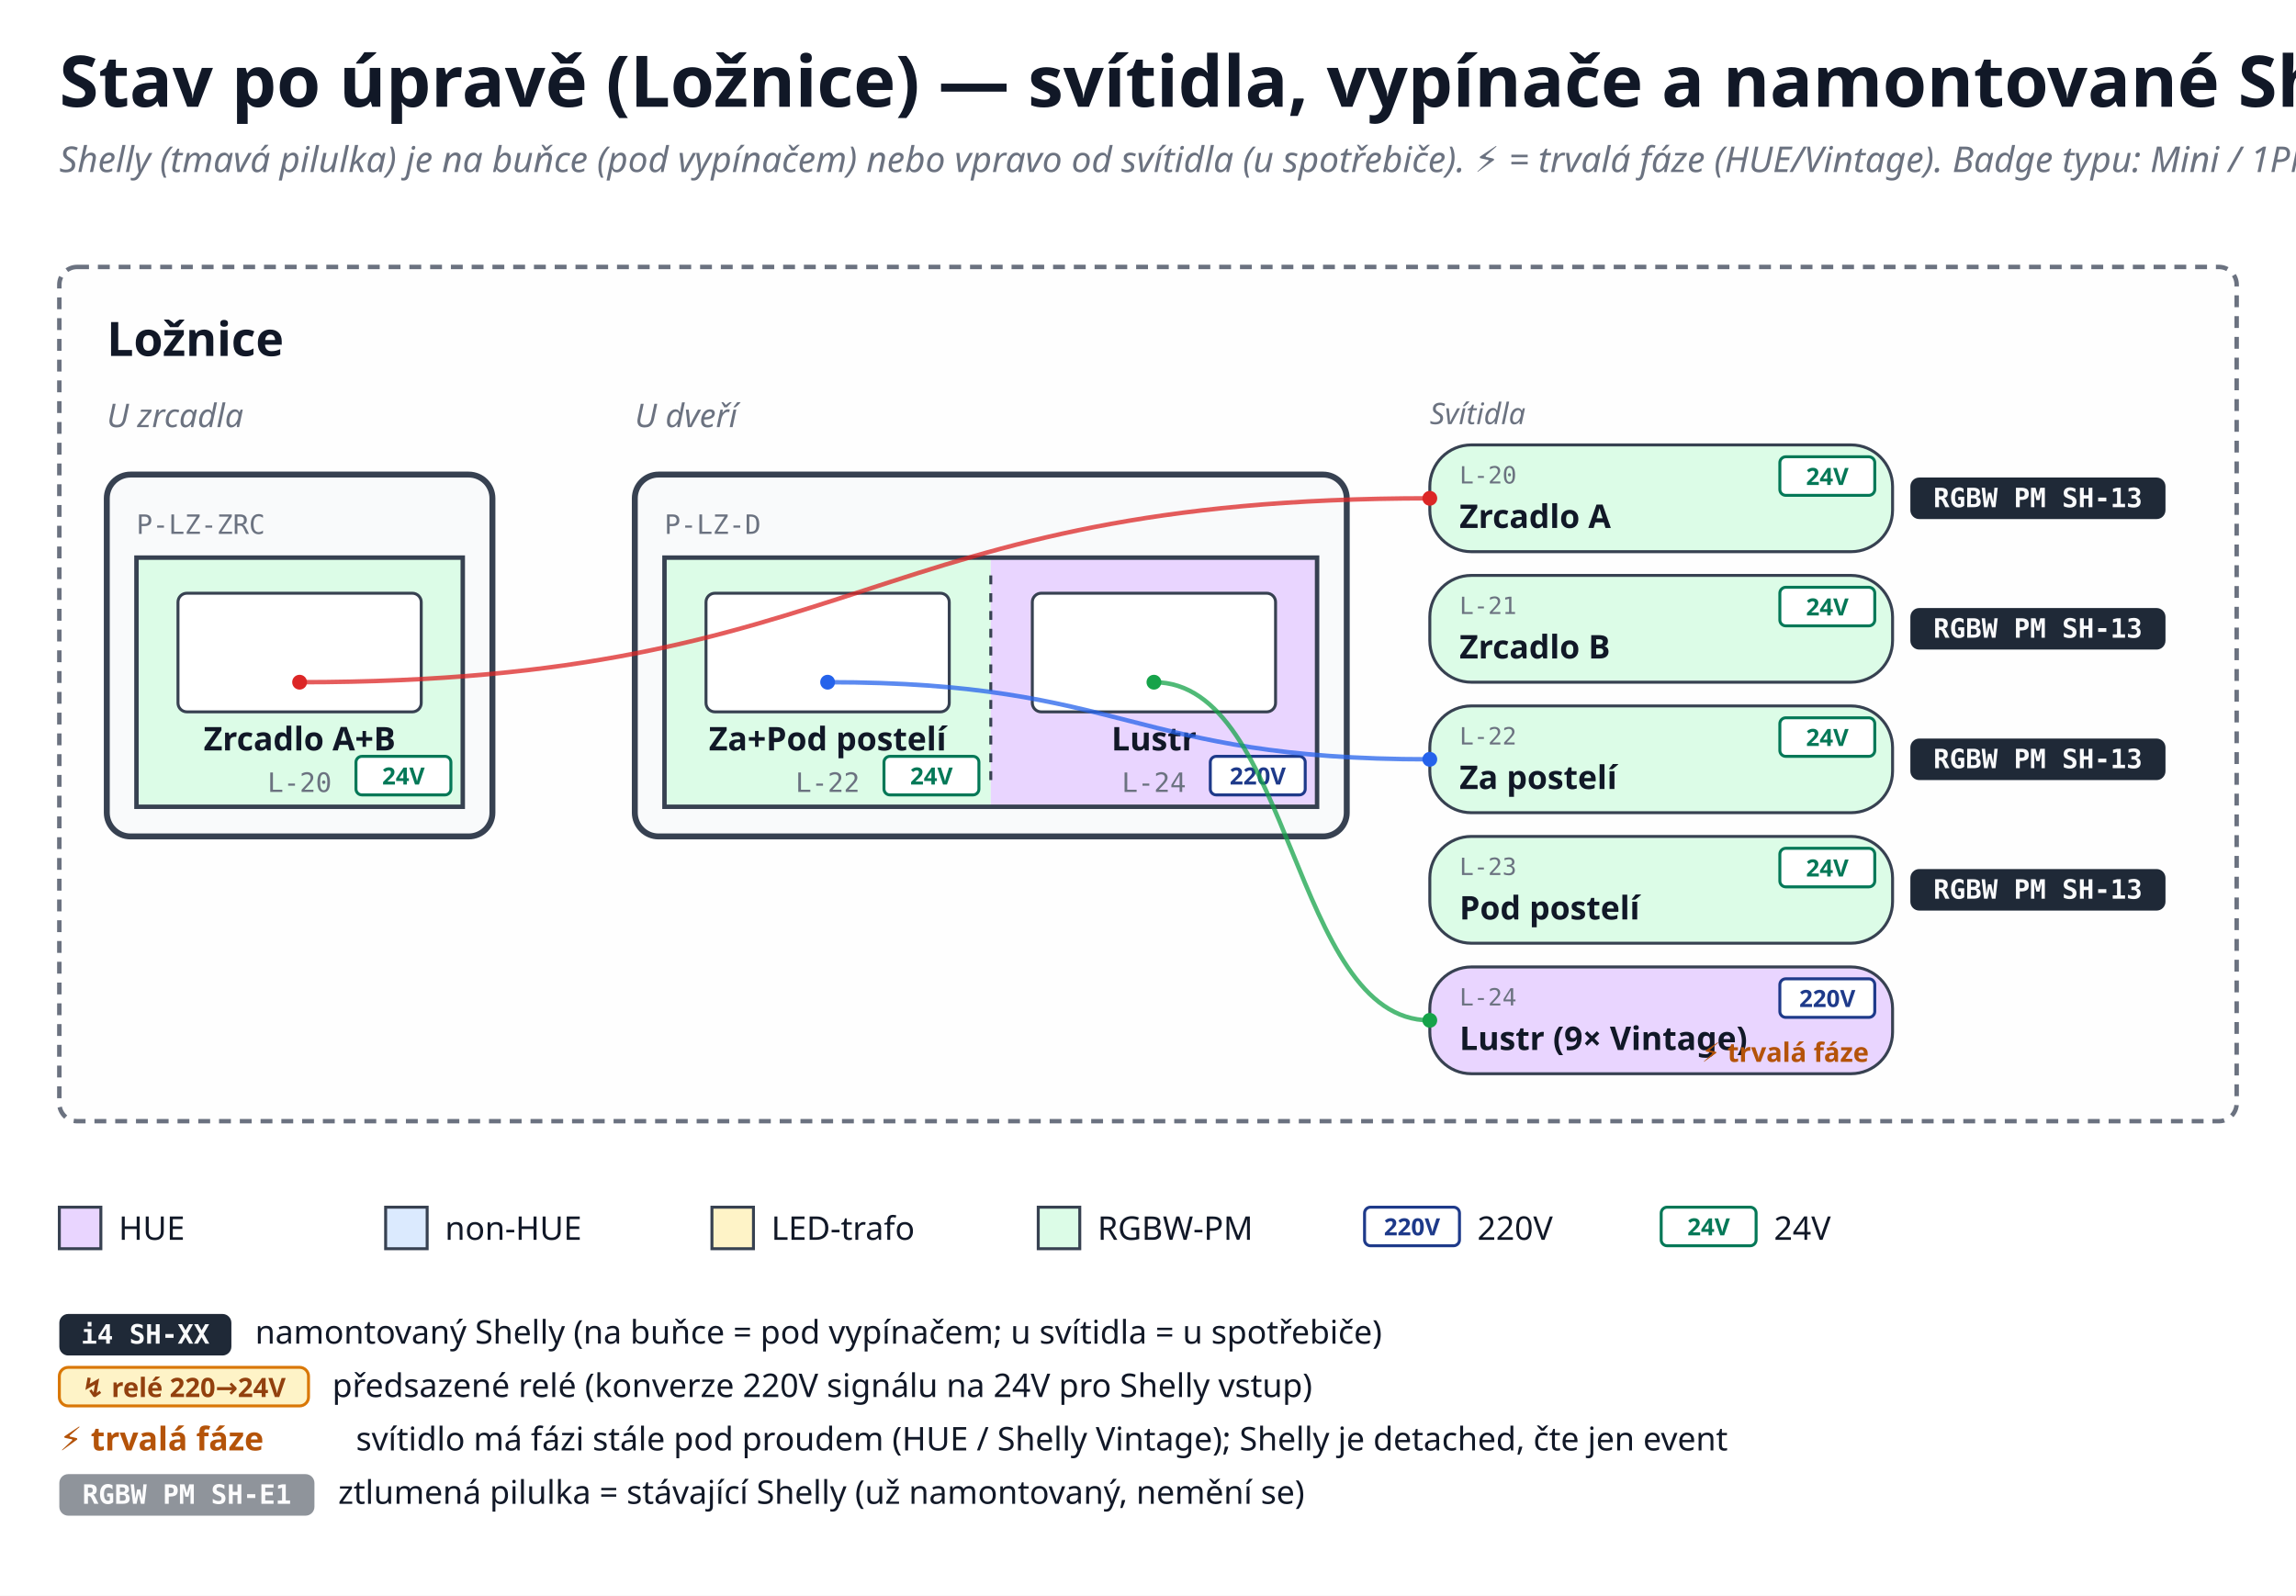
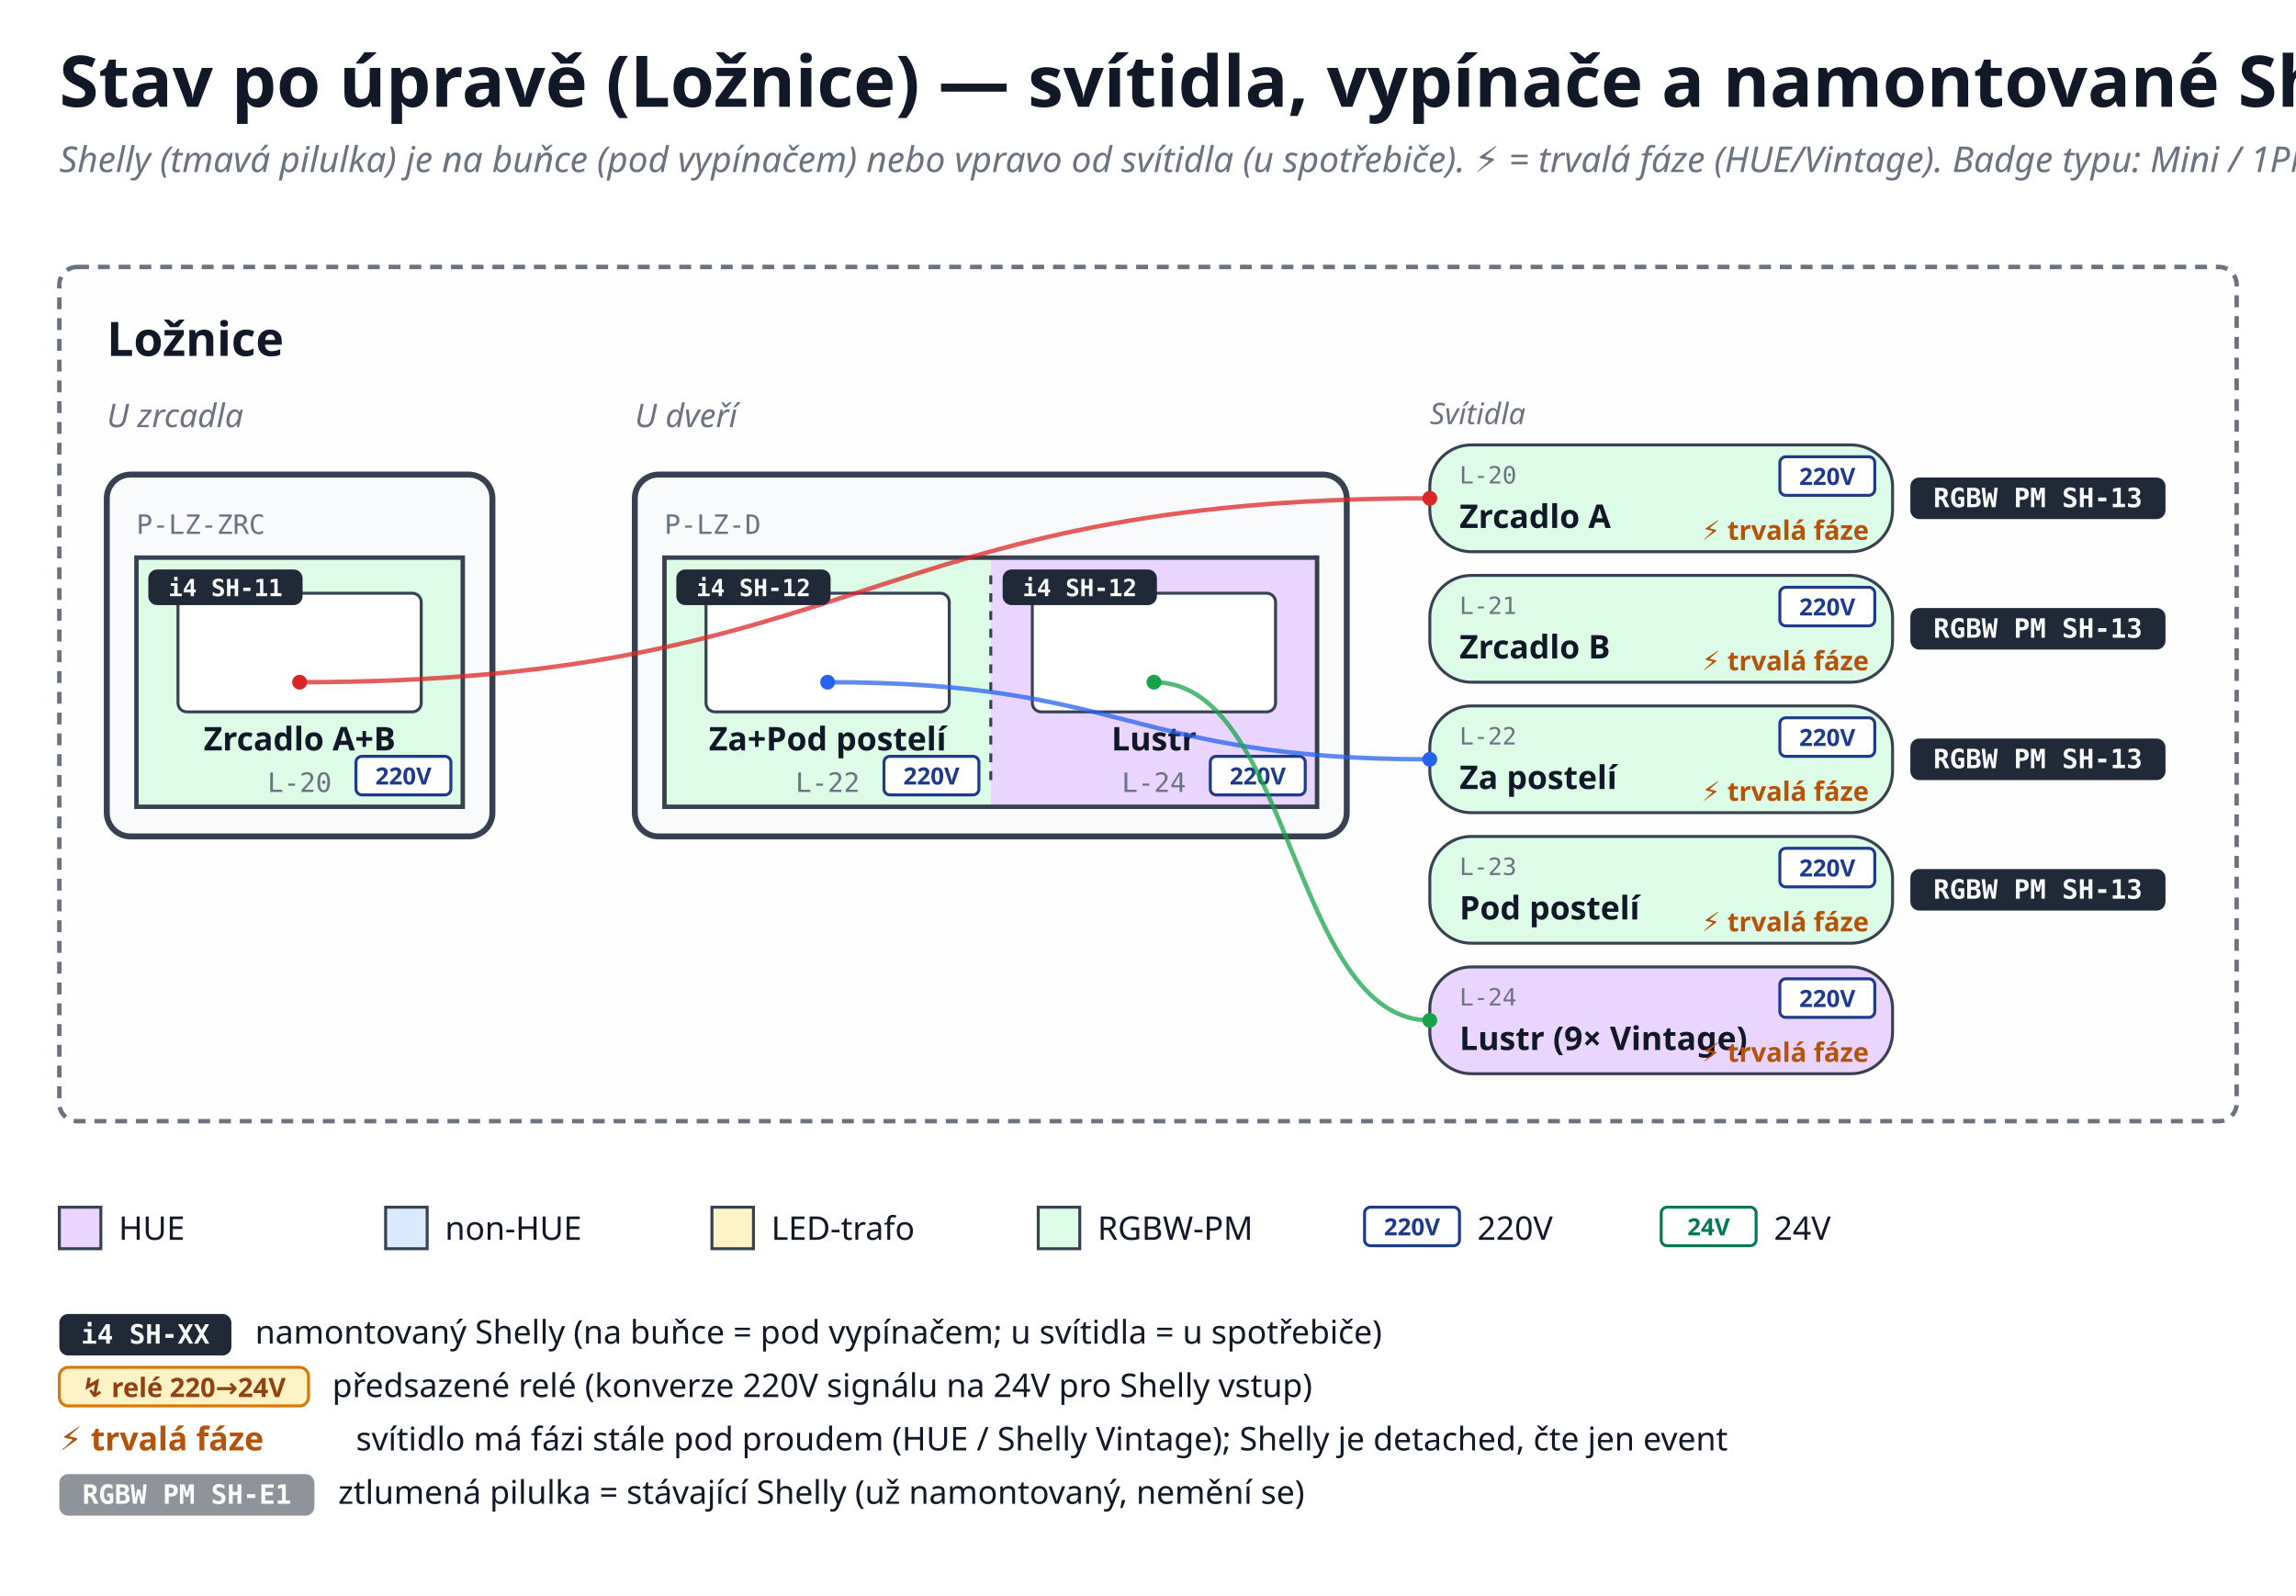
<svg xmlns="http://www.w3.org/2000/svg" viewBox="0 0 774 538" width="774" height="538" font-family="sans-serif">
  <rect width="100%" height="100%" fill="white" />
  <text x="20" y="36" font-size="24" font-weight="700" fill="#111827">Stav po úpravě (Ložnice) — svítidla, vypínače a namontované Shelly</text>
  <text x="20" y="58" font-size="12" font-style="italic" fill="#6b7280">Shelly (tmavá pilulka) je na buňce (pod vypínačem) nebo vpravo od svítidla (u spotřebiče). ⚡ = trvalá fáze (HUE/Vintage). Badge typu: Mini / 1PM / 2PM [A][D] / i4 / RGBW PM.</text>
  <rect x="20" y="90" width="734" height="288" fill="#fefefe" stroke="#6b7280" stroke-width="1.5" stroke-dasharray="4,3" rx="6" ry="6" />
  <text x="36" y="120" font-size="16" font-weight="700" fill="#111827">Ložnice</text>
  <text x="36" y="144" font-size="11" font-style="italic" fill="#6b7280">U zrcadla</text>
  <rect x="36" y="160" width="130" height="122" fill="#f9fafb" stroke="#374151" stroke-width="2" rx="8" ry="8" />
  <rect x="46" y="188" width="110" height="84" fill="#dcfce7" />
  <rect x="46" y="188" width="110" height="84" fill="none" stroke="#374151" stroke-width="1.5" />
  <rect x="60" y="200" width="82" height="40" fill="white" stroke="#374151" stroke-width="1" rx="3" ry="3" />
  <text x="101.0" y="253" text-anchor="middle" font-family="sans-serif" font-size="11" font-weight="600" fill="#111827">Zrcadlo A+B</text>
  <text x="101.0" y="267" text-anchor="middle" font-family="monospace" font-size="9" fill="#6b7280">L-20</text>
-   <rect x="120" y="255" width="32" height="13" fill="white" stroke="#047857" stroke-width="1" rx="2" ry="2" />
-   <text x="136.0" y="264.5" text-anchor="middle" font-family="sans-serif" font-size="8" font-weight="700" fill="#047857">24V</text>
+   <rect x="120" y="255" width="32" height="13" fill="white" stroke="#1e3a8a" stroke-width="1" rx="2" ry="2" />
+   <text x="136.0" y="264.5" text-anchor="middle" font-family="sans-serif" font-size="8" font-weight="700" fill="#1e3a8a">220V</text>
  <text x="46" y="180" font-family="monospace" font-size="9" fill="#6b7280">P-LZ-ZRC</text>
  <text x="214" y="144" font-size="11" font-style="italic" fill="#6b7280">U dveří</text>
  <rect x="214" y="160" width="240" height="122" fill="#f9fafb" stroke="#374151" stroke-width="2" rx="8" ry="8" />
  <rect x="224" y="188" width="110" height="84" fill="#dcfce7" />
  <rect x="334" y="188" width="110" height="84" fill="#e9d5ff" />
  <rect x="224" y="188" width="220" height="84" fill="none" stroke="#374151" stroke-width="1.5" />
  <line x1="334" y1="194" x2="334" y2="266" stroke="#374151" stroke-width="1" stroke-dasharray="3,3" />
  <rect x="238" y="200" width="82" height="40" fill="white" stroke="#374151" stroke-width="1" rx="3" ry="3" />
  <text x="279.0" y="253" text-anchor="middle" font-family="sans-serif" font-size="11" font-weight="600" fill="#111827">Za+Pod postelí</text>
  <text x="279.0" y="267" text-anchor="middle" font-family="monospace" font-size="9" fill="#6b7280">L-22</text>
-   <rect x="298" y="255" width="32" height="13" fill="white" stroke="#047857" stroke-width="1" rx="2" ry="2" />
-   <text x="314.0" y="264.5" text-anchor="middle" font-family="sans-serif" font-size="8" font-weight="700" fill="#047857">24V</text>
+   <rect x="298" y="255" width="32" height="13" fill="white" stroke="#1e3a8a" stroke-width="1" rx="2" ry="2" />
+   <text x="314.0" y="264.5" text-anchor="middle" font-family="sans-serif" font-size="8" font-weight="700" fill="#1e3a8a">220V</text>
  <rect x="348" y="200" width="82" height="40" fill="white" stroke="#374151" stroke-width="1" rx="3" ry="3" />
  <text x="389.0" y="253" text-anchor="middle" font-family="sans-serif" font-size="11" font-weight="600" fill="#111827">Lustr</text>
  <text x="389.0" y="267" text-anchor="middle" font-family="monospace" font-size="9" fill="#6b7280">L-24</text>
  <rect x="408" y="255" width="32" height="13" fill="white" stroke="#1e3a8a" stroke-width="1" rx="2" ry="2" />
  <text x="424.0" y="264.5" text-anchor="middle" font-family="sans-serif" font-size="8" font-weight="700" fill="#1e3a8a">220V</text>
  <text x="224" y="180" font-family="monospace" font-size="9" fill="#6b7280">P-LZ-D</text>
  <text x="482" y="143" font-size="10" font-style="italic" fill="#6b7280">Svítidla</text>
  <rect x="482" y="150" width="156" height="36" fill="#dcfce7" stroke="#374151" stroke-width="1" rx="14" ry="14" />
  <text x="492" y="163" font-family="monospace" font-size="8" fill="#6b7280">L-20</text>
  <text x="492" y="178" font-size="11" font-weight="600" fill="#111827">Zrcadlo A</text>
-   <rect x="600" y="154" width="32" height="13" fill="white" stroke="#047857" stroke-width="1" rx="2" ry="2" />
-   <text x="616.0" y="163.5" text-anchor="middle" font-family="sans-serif" font-size="8" font-weight="700" fill="#047857">24V</text>
+   <rect x="600" y="154" width="32" height="13" fill="white" stroke="#1e3a8a" stroke-width="1" rx="2" ry="2" />
+   <text x="616.0" y="163.5" text-anchor="middle" font-family="sans-serif" font-size="8" font-weight="700" fill="#1e3a8a">220V</text>
+   <text x="630" y="182" text-anchor="end" font-size="9" font-weight="700" fill="#b45309">⚡ trvalá fáze</text>
  <rect x="482" y="194" width="156" height="36" fill="#dcfce7" stroke="#374151" stroke-width="1" rx="14" ry="14" />
  <text x="492" y="207" font-family="monospace" font-size="8" fill="#6b7280">L-21</text>
  <text x="492" y="222" font-size="11" font-weight="600" fill="#111827">Zrcadlo B</text>
-   <rect x="600" y="198" width="32" height="13" fill="white" stroke="#047857" stroke-width="1" rx="2" ry="2" />
-   <text x="616.0" y="207.5" text-anchor="middle" font-family="sans-serif" font-size="8" font-weight="700" fill="#047857">24V</text>
+   <rect x="600" y="198" width="32" height="13" fill="white" stroke="#1e3a8a" stroke-width="1" rx="2" ry="2" />
+   <text x="616.0" y="207.5" text-anchor="middle" font-family="sans-serif" font-size="8" font-weight="700" fill="#1e3a8a">220V</text>
+   <text x="630" y="226" text-anchor="end" font-size="9" font-weight="700" fill="#b45309">⚡ trvalá fáze</text>
  <rect x="482" y="238" width="156" height="36" fill="#dcfce7" stroke="#374151" stroke-width="1" rx="14" ry="14" />
  <text x="492" y="251" font-family="monospace" font-size="8" fill="#6b7280">L-22</text>
  <text x="492" y="266" font-size="11" font-weight="600" fill="#111827">Za postelí</text>
-   <rect x="600" y="242" width="32" height="13" fill="white" stroke="#047857" stroke-width="1" rx="2" ry="2" />
-   <text x="616.0" y="251.5" text-anchor="middle" font-family="sans-serif" font-size="8" font-weight="700" fill="#047857">24V</text>
+   <rect x="600" y="242" width="32" height="13" fill="white" stroke="#1e3a8a" stroke-width="1" rx="2" ry="2" />
+   <text x="616.0" y="251.5" text-anchor="middle" font-family="sans-serif" font-size="8" font-weight="700" fill="#1e3a8a">220V</text>
+   <text x="630" y="270" text-anchor="end" font-size="9" font-weight="700" fill="#b45309">⚡ trvalá fáze</text>
  <rect x="482" y="282" width="156" height="36" fill="#dcfce7" stroke="#374151" stroke-width="1" rx="14" ry="14" />
  <text x="492" y="295" font-family="monospace" font-size="8" fill="#6b7280">L-23</text>
  <text x="492" y="310" font-size="11" font-weight="600" fill="#111827">Pod postelí</text>
-   <rect x="600" y="286" width="32" height="13" fill="white" stroke="#047857" stroke-width="1" rx="2" ry="2" />
-   <text x="616.0" y="295.5" text-anchor="middle" font-family="sans-serif" font-size="8" font-weight="700" fill="#047857">24V</text>
+   <rect x="600" y="286" width="32" height="13" fill="white" stroke="#1e3a8a" stroke-width="1" rx="2" ry="2" />
+   <text x="616.0" y="295.5" text-anchor="middle" font-family="sans-serif" font-size="8" font-weight="700" fill="#1e3a8a">220V</text>
+   <text x="630" y="314" text-anchor="end" font-size="9" font-weight="700" fill="#b45309">⚡ trvalá fáze</text>
  <rect x="482" y="326" width="156" height="36" fill="#e9d5ff" stroke="#374151" stroke-width="1" rx="14" ry="14" />
  <text x="492" y="339" font-family="monospace" font-size="8" fill="#6b7280">L-24</text>
  <text x="492" y="354" font-size="11" font-weight="600" fill="#111827">Lustr (9× Vintage)</text>
  <rect x="600" y="330" width="32" height="13" fill="white" stroke="#1e3a8a" stroke-width="1" rx="2" ry="2" />
  <text x="616.0" y="339.5" text-anchor="middle" font-family="sans-serif" font-size="8" font-weight="700" fill="#1e3a8a">220V</text>
  <text x="630" y="358" text-anchor="end" font-size="9" font-weight="700" fill="#b45309">⚡ trvalá fáze</text>
  <path d="M 101.0 230.0 C 291.5 230.0, 291.5 168.0, 482 168.0" fill="none" stroke="#dc2626" stroke-width="1.5" opacity="0.75" />
  <circle cx="101.0" cy="230.0" r="2.5" fill="#dc2626" />
  <circle cx="482" cy="168.0" r="2.5" fill="#dc2626" />
  <path d="M 279.0 230.0 C 380.5 230.0, 380.5 256.0, 482 256.0" fill="none" stroke="#2563eb" stroke-width="1.5" opacity="0.75" />
  <circle cx="279.0" cy="230.0" r="2.5" fill="#2563eb" />
  <circle cx="482" cy="256.0" r="2.5" fill="#2563eb" />
  <path d="M 389.0 230.0 C 435.5 230.0, 435.5 344.0, 482 344.0" fill="none" stroke="#16a34a" stroke-width="1.5" opacity="0.75" />
  <circle cx="389.0" cy="230.0" r="2.5" fill="#16a34a" />
  <circle cx="482" cy="344.0" r="2.5" fill="#16a34a" />
+   <g opacity="1.0">
+     <rect x="50" y="192" width="52" height="12" fill="#1f2937" rx="3" ry="3" />
+     <text x="76.0" y="201" text-anchor="middle" font-family="monospace" font-size="8" font-weight="700" fill="#f9fafb">i4 SH-11</text>
+   </g>
+   <g opacity="1.0">
+     <rect x="228" y="192" width="52" height="12" fill="#1f2937" rx="3" ry="3" />
+     <text x="254.0" y="201" text-anchor="middle" font-family="monospace" font-size="8" font-weight="700" fill="#f9fafb">i4 SH-12</text>
+   </g>
+   <g opacity="1.0">
+     <rect x="338" y="192" width="52" height="12" fill="#1f2937" rx="3" ry="3" />
+     <text x="364.0" y="201" text-anchor="middle" font-family="monospace" font-size="8" font-weight="700" fill="#f9fafb">i4 SH-12</text>
+   </g>
  <g opacity="1.0">
    <rect x="644" y="161.0" width="86" height="14" fill="#1f2937" rx="3" ry="3" />
    <text x="687.0" y="171.0" text-anchor="middle" font-family="monospace" font-size="9" font-weight="700" fill="#f9fafb">RGBW PM SH-13</text>
  </g>
  <g opacity="1.0">
    <rect x="644" y="205.0" width="86" height="14" fill="#1f2937" rx="3" ry="3" />
    <text x="687.0" y="215.0" text-anchor="middle" font-family="monospace" font-size="9" font-weight="700" fill="#f9fafb">RGBW PM SH-13</text>
  </g>
  <g opacity="1.0">
    <rect x="644" y="249.0" width="86" height="14" fill="#1f2937" rx="3" ry="3" />
    <text x="687.0" y="259.0" text-anchor="middle" font-family="monospace" font-size="9" font-weight="700" fill="#f9fafb">RGBW PM SH-13</text>
  </g>
  <g opacity="1.0">
    <rect x="644" y="293.0" width="86" height="14" fill="#1f2937" rx="3" ry="3" />
    <text x="687.0" y="303.0" text-anchor="middle" font-family="monospace" font-size="9" font-weight="700" fill="#f9fafb">RGBW PM SH-13</text>
  </g>
  <rect x="20" y="407" width="14" height="14" fill="#e9d5ff" stroke="#374151" stroke-width="1" />
  <text x="40" y="418" font-size="11" fill="#111827">HUE</text>
  <rect x="130" y="407" width="14" height="14" fill="#dbeafe" stroke="#374151" stroke-width="1" />
  <text x="150" y="418" font-size="11" fill="#111827">non-HUE</text>
  <rect x="240" y="407" width="14" height="14" fill="#fef3c7" stroke="#374151" stroke-width="1" />
  <text x="260" y="418" font-size="11" fill="#111827">LED-trafo</text>
  <rect x="350" y="407" width="14" height="14" fill="#dcfce7" stroke="#374151" stroke-width="1" />
  <text x="370" y="418" font-size="11" fill="#111827">RGBW-PM</text>
  <rect x="460" y="407" width="32" height="13" fill="white" stroke="#1e3a8a" stroke-width="1" rx="2" ry="2" />
  <text x="476.0" y="416.5" text-anchor="middle" font-family="sans-serif" font-size="8" font-weight="700" fill="#1e3a8a">220V</text>
  <text x="498" y="418" font-size="11" fill="#111827">220V</text>
  <rect x="560" y="407" width="32" height="13" fill="white" stroke="#047857" stroke-width="1" rx="2" ry="2" />
  <text x="576.0" y="416.5" text-anchor="middle" font-family="sans-serif" font-size="8" font-weight="700" fill="#047857">24V</text>
  <text x="598" y="418" font-size="11" fill="#111827">24V</text>
  <g opacity="1.0">
    <rect x="20" y="443" width="58" height="14" fill="#1f2937" rx="3" ry="3" />
    <text x="49.0" y="453" text-anchor="middle" font-family="monospace" font-size="9" font-weight="700" fill="#f9fafb">i4 SH-XX</text>
  </g>
  <text x="86" y="453" font-size="11" fill="#111827">namontovaný Shelly (na buňce = pod vypínačem; u svítidla = u spotřebiče)</text>
  <rect x="20" y="461" width="84" height="13" fill="#fef3c7" stroke="#d97706" stroke-width="1" rx="3" ry="3" />
  <text x="62" y="471" text-anchor="middle" font-family="sans-serif" font-size="9" font-weight="700" fill="#92400e">↯ relé 220→24V</text>
  <text x="112" y="471" font-size="11" fill="#111827">předsazené relé (konverze 220V signálu na 24V pro Shelly vstup)</text>
  <text x="20" y="489" font-size="11" font-weight="700" fill="#b45309">⚡ trvalá fáze</text>
  <text x="120" y="489" font-size="11" fill="#111827">svítidlo má fázi stále pod proudem (HUE / Shelly Vintage); Shelly je detached, čte jen event</text>
  <g opacity="0.5">
    <rect x="20" y="497" width="86" height="14" fill="#1f2937" rx="3" ry="3" />
    <text x="63.0" y="507" text-anchor="middle" font-family="monospace" font-size="9" font-weight="700" fill="#f9fafb">RGBW PM SH-E1</text>
  </g>
  <text x="114" y="507" font-size="11" fill="#111827">ztlumená pilulka = stávající Shelly (už namontovaný, nemění se)</text>
</svg>
